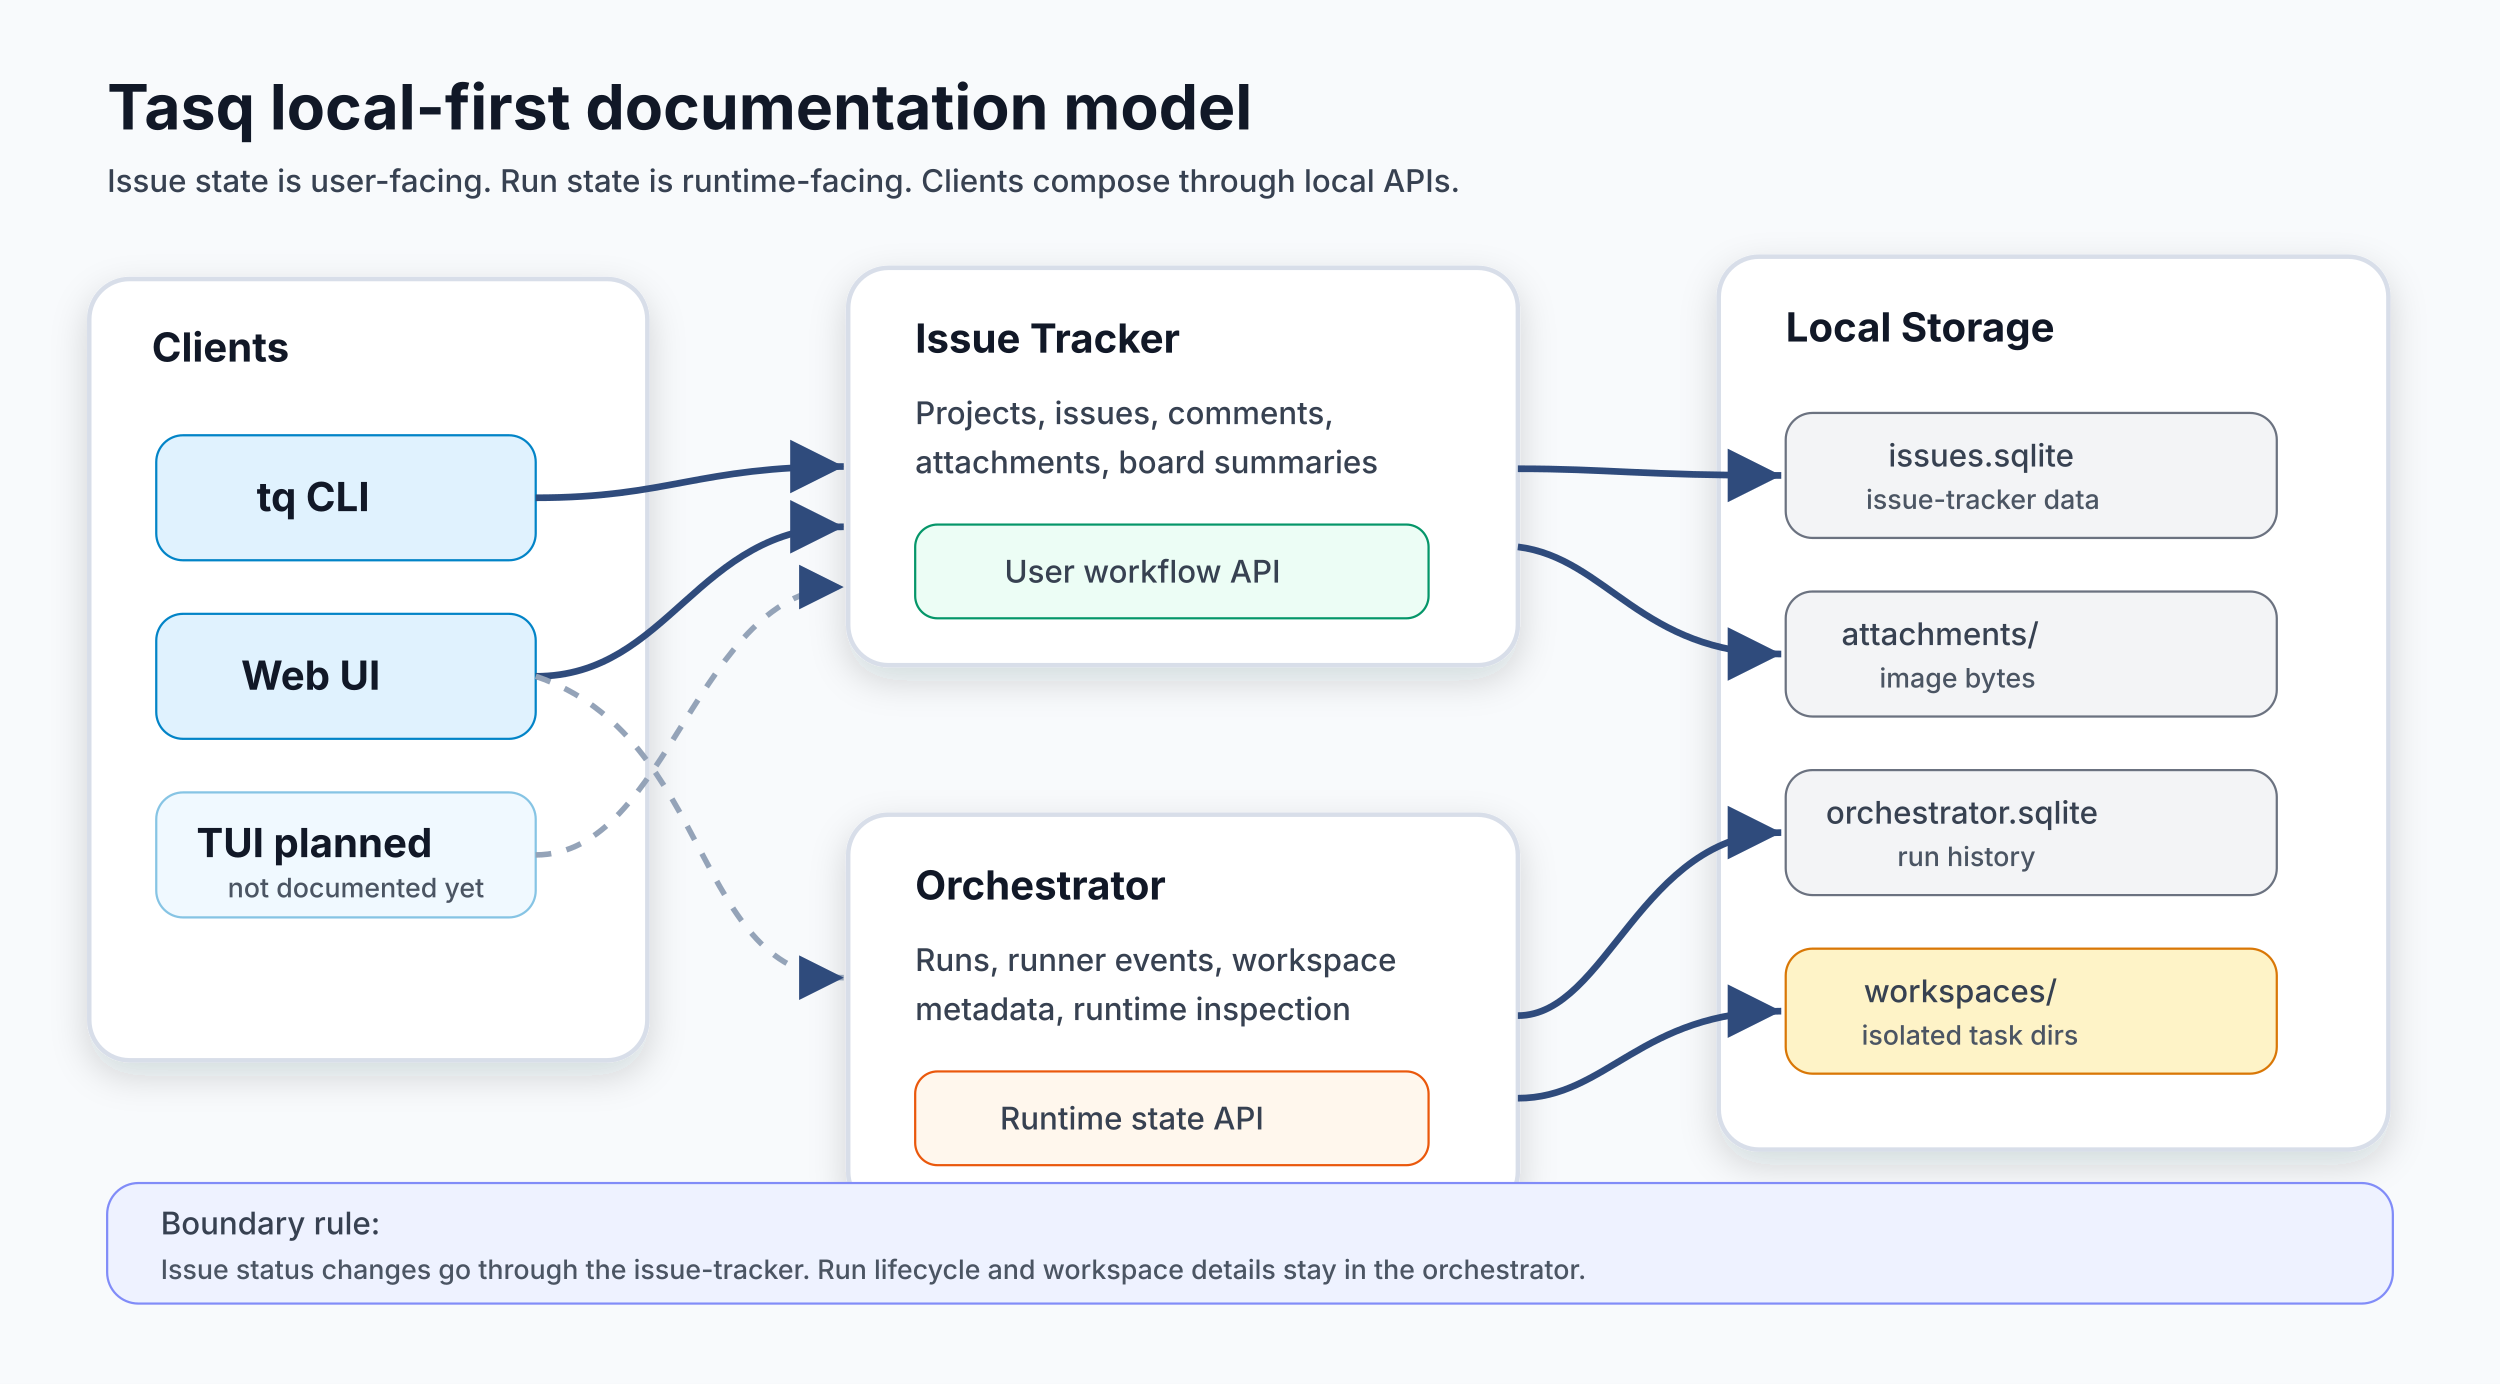
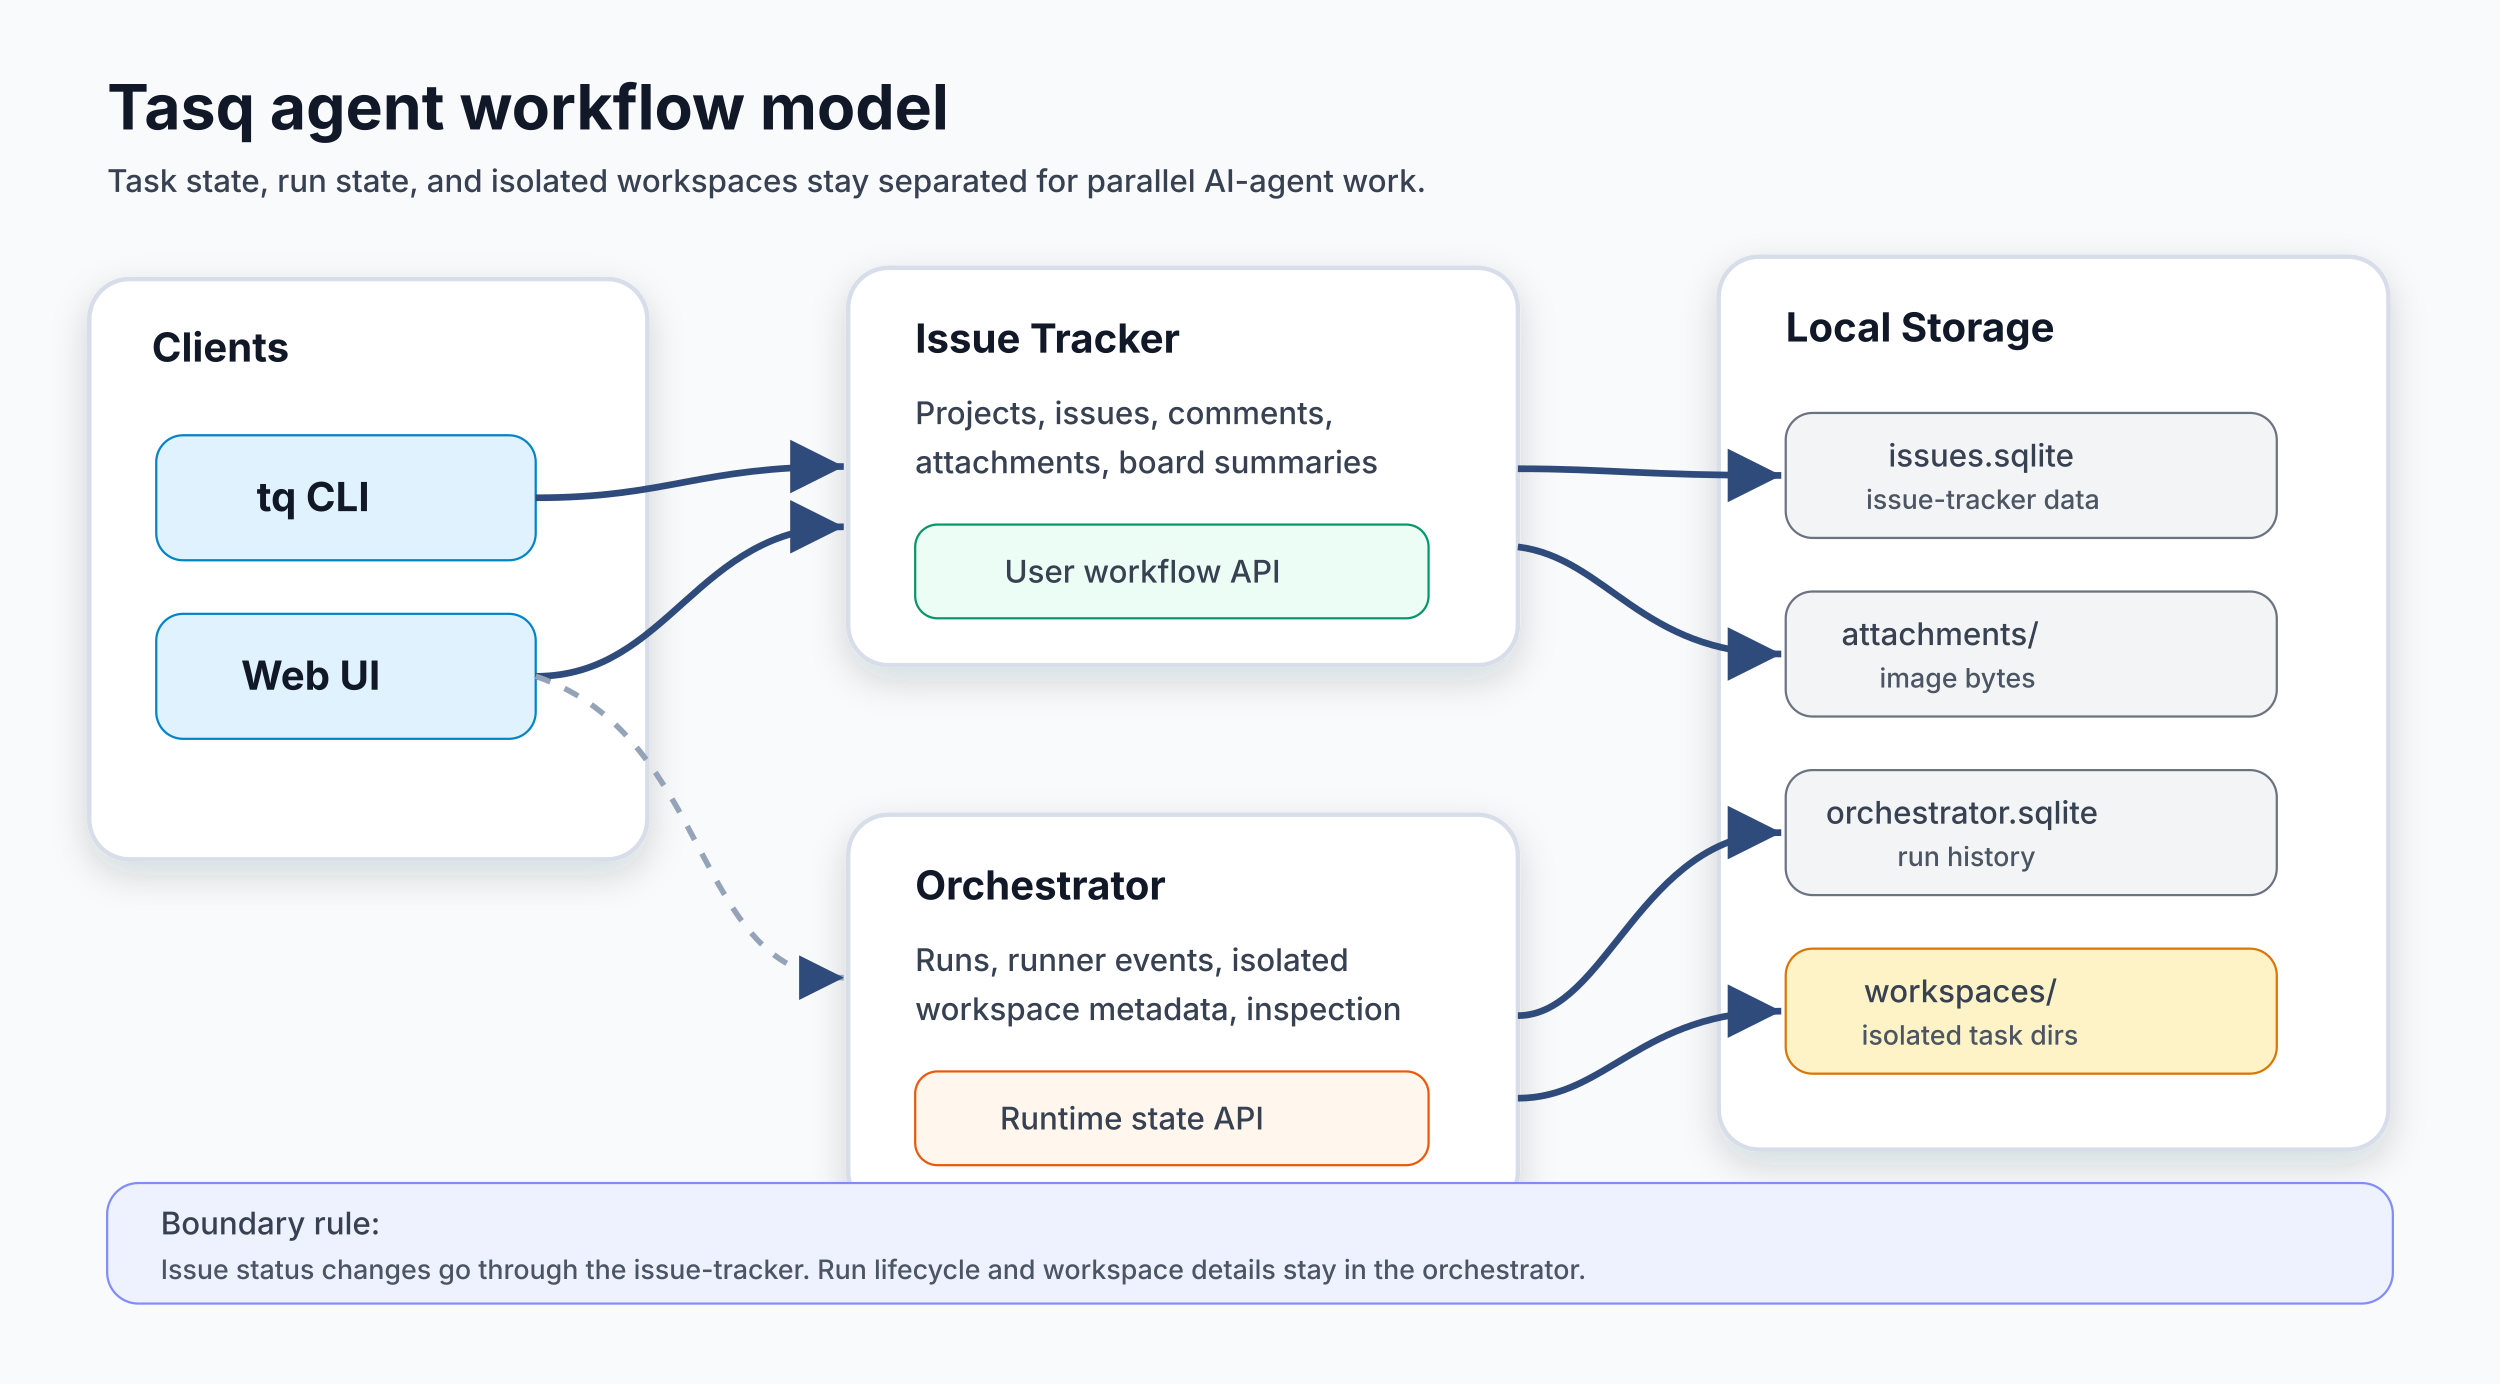
<svg xmlns="http://www.w3.org/2000/svg" width="1120" height="620" viewBox="0 0 1120 620" role="img" aria-labelledby="title desc">
  <defs>
    <marker id="arrow" markerWidth="12" markerHeight="12" refX="10" refY="6" orient="auto">
      <path d="M2,2 L10,6 L2,10 Z" fill="#2f4b7c" />
    </marker>
    <filter id="shadow" x="-20%" y="-20%" width="140%" height="140%">
      <feDropShadow dx="0" dy="6" stdDeviation="8" flood-color="#1f2937" flood-opacity="0.16" />
    </filter>
    <style>
      .bg { fill: #f8fafc; }
      .panel { fill: #ffffff; stroke: #d8dee9; stroke-width: 2; rx: 18; filter: url(#shadow); }
      .client { fill: #e0f2fe; stroke: #0284c7; }
      .tracker { fill: #ecfdf5; stroke: #059669; }
      .orchestrator { fill: #fff7ed; stroke: #ea580c; }
      .store { fill: #f3f4f6; stroke: #6b7280; }
      .workspace { fill: #fef3c7; stroke: #d97706; }
      .title { font: 700 28px system-ui, -apple-system, BlinkMacSystemFont, "Segoe UI", sans-serif; fill: #111827; }
      .label { font: 700 18px system-ui, -apple-system, BlinkMacSystemFont, "Segoe UI", sans-serif; fill: #111827; }
      .small { font: 500 14px system-ui, -apple-system, BlinkMacSystemFont, "Segoe UI", sans-serif; fill: #374151; }
      .tiny { font: 500 12px system-ui, -apple-system, BlinkMacSystemFont, "Segoe UI", sans-serif; fill: #4b5563; }
      .line { stroke: #2f4b7c; stroke-width: 3; fill: none; marker-end: url(#arrow); }
      .muted { stroke: #94a3b8; stroke-width: 2.5; stroke-dasharray: 7 7; fill: none; marker-end: url(#arrow); }
    </style>
  </defs>
  <rect class="bg" x="0" y="0" width="1120" height="620" />
-   <text class="title" x="48" y="58">Tasq local-first documentation model</text>
-   <text class="small" x="48" y="86">Issue state is user-facing. Run state is runtime-facing. Clients compose through local APIs.</text>
-   <rect class="panel" x="40" y="125" width="250" height="350" />
+   <text class="title" x="48" y="58">Tasq agent workflow model</text>
+   <text class="small" x="48" y="86">Task state, run state, and isolated workspaces stay separated for parallel AI-agent work.</text>
+   <rect class="panel" x="40" y="125" width="250" height="260" />
  <text class="label" x="68" y="162">Clients</text>
  <rect class="client" x="70" y="195" width="170" height="56" rx="12" />
  <text class="label" x="115" y="229">tq CLI</text>
  <rect class="client" x="70" y="275" width="170" height="56" rx="12" />
  <text class="label" x="108" y="309">Web UI</text>
-   <rect class="client" x="70" y="355" width="170" height="56" rx="12" opacity="0.48" />
-   <text class="label" x="88" y="384">TUI planned</text>
-   <text class="tiny" x="102" y="402">not documented yet</text>
  <rect class="panel" x="380" y="120" width="300" height="178" />
  <text class="label" x="410" y="158">Issue Tracker</text>
  <text class="small" x="410" y="190">Projects, issues, comments,</text>
  <text class="small" x="410" y="212">attachments, board summaries</text>
  <rect class="tracker" x="410" y="235" width="230" height="42" rx="10" />
  <text class="small" x="450" y="261">User workflow API</text>
  <rect class="panel" x="380" y="365" width="300" height="178" />
  <text class="label" x="410" y="403">Orchestrator</text>
-   <text class="small" x="410" y="435">Runs, runner events, workspace</text>
-   <text class="small" x="410" y="457">metadata, runtime inspection</text>
+   <text class="small" x="410" y="435">Runs, runner events, isolated</text>
+   <text class="small" x="410" y="457">workspace metadata, inspection</text>
  <rect class="orchestrator" x="410" y="480" width="230" height="42" rx="10" />
  <text class="small" x="448" y="506">Runtime state API</text>
  <rect class="panel" x="770" y="115" width="300" height="400" />
  <text class="label" x="800" y="153">Local Storage</text>
  <rect class="store" x="800" y="185" width="220" height="56" rx="12" />
  <text class="small" x="846" y="209">issues.sqlite</text>
  <text class="tiny" x="836" y="228">issue-tracker data</text>
  <rect class="store" x="800" y="265" width="220" height="56" rx="12" />
  <text class="small" x="825" y="289">attachments/</text>
  <text class="tiny" x="842" y="308">image bytes</text>
  <rect class="store" x="800" y="345" width="220" height="56" rx="12" />
  <text class="small" x="818" y="369">orchestrator.sqlite</text>
  <text class="tiny" x="850" y="388">run history</text>
  <rect class="workspace" x="800" y="425" width="220" height="56" rx="12" />
  <text class="small" x="835" y="449">workspaces/</text>
  <text class="tiny" x="834" y="468">isolated task dirs</text>
  <path class="line" d="M240 223 C300 223, 312 209, 378 209" />
  <path class="line" d="M240 303 C300 303, 312 236, 378 236" />
-   <path class="muted" d="M240 383 C300 383, 312 263, 378 263" />
  <path class="muted" d="M240 303 C320 330, 310 438, 378 438" />
  <path class="line" d="M680 210 C720 210, 735 213, 798 213" />
  <path class="line" d="M680 245 C720 250, 735 293, 798 293" />
  <path class="line" d="M680 455 C720 455, 735 373, 798 373" />
  <path class="line" d="M680 492 C720 492, 735 453, 798 453" />
  <rect x="48" y="530" width="1024" height="54" rx="14" fill="#eef2ff" stroke="#818cf8" />
  <text class="small" x="72" y="553">Boundary rule:</text>
  <text class="tiny" x="72" y="573">Issue status changes go through the issue-tracker. Run lifecycle and workspace details stay in the orchestrator.</text>
</svg>
